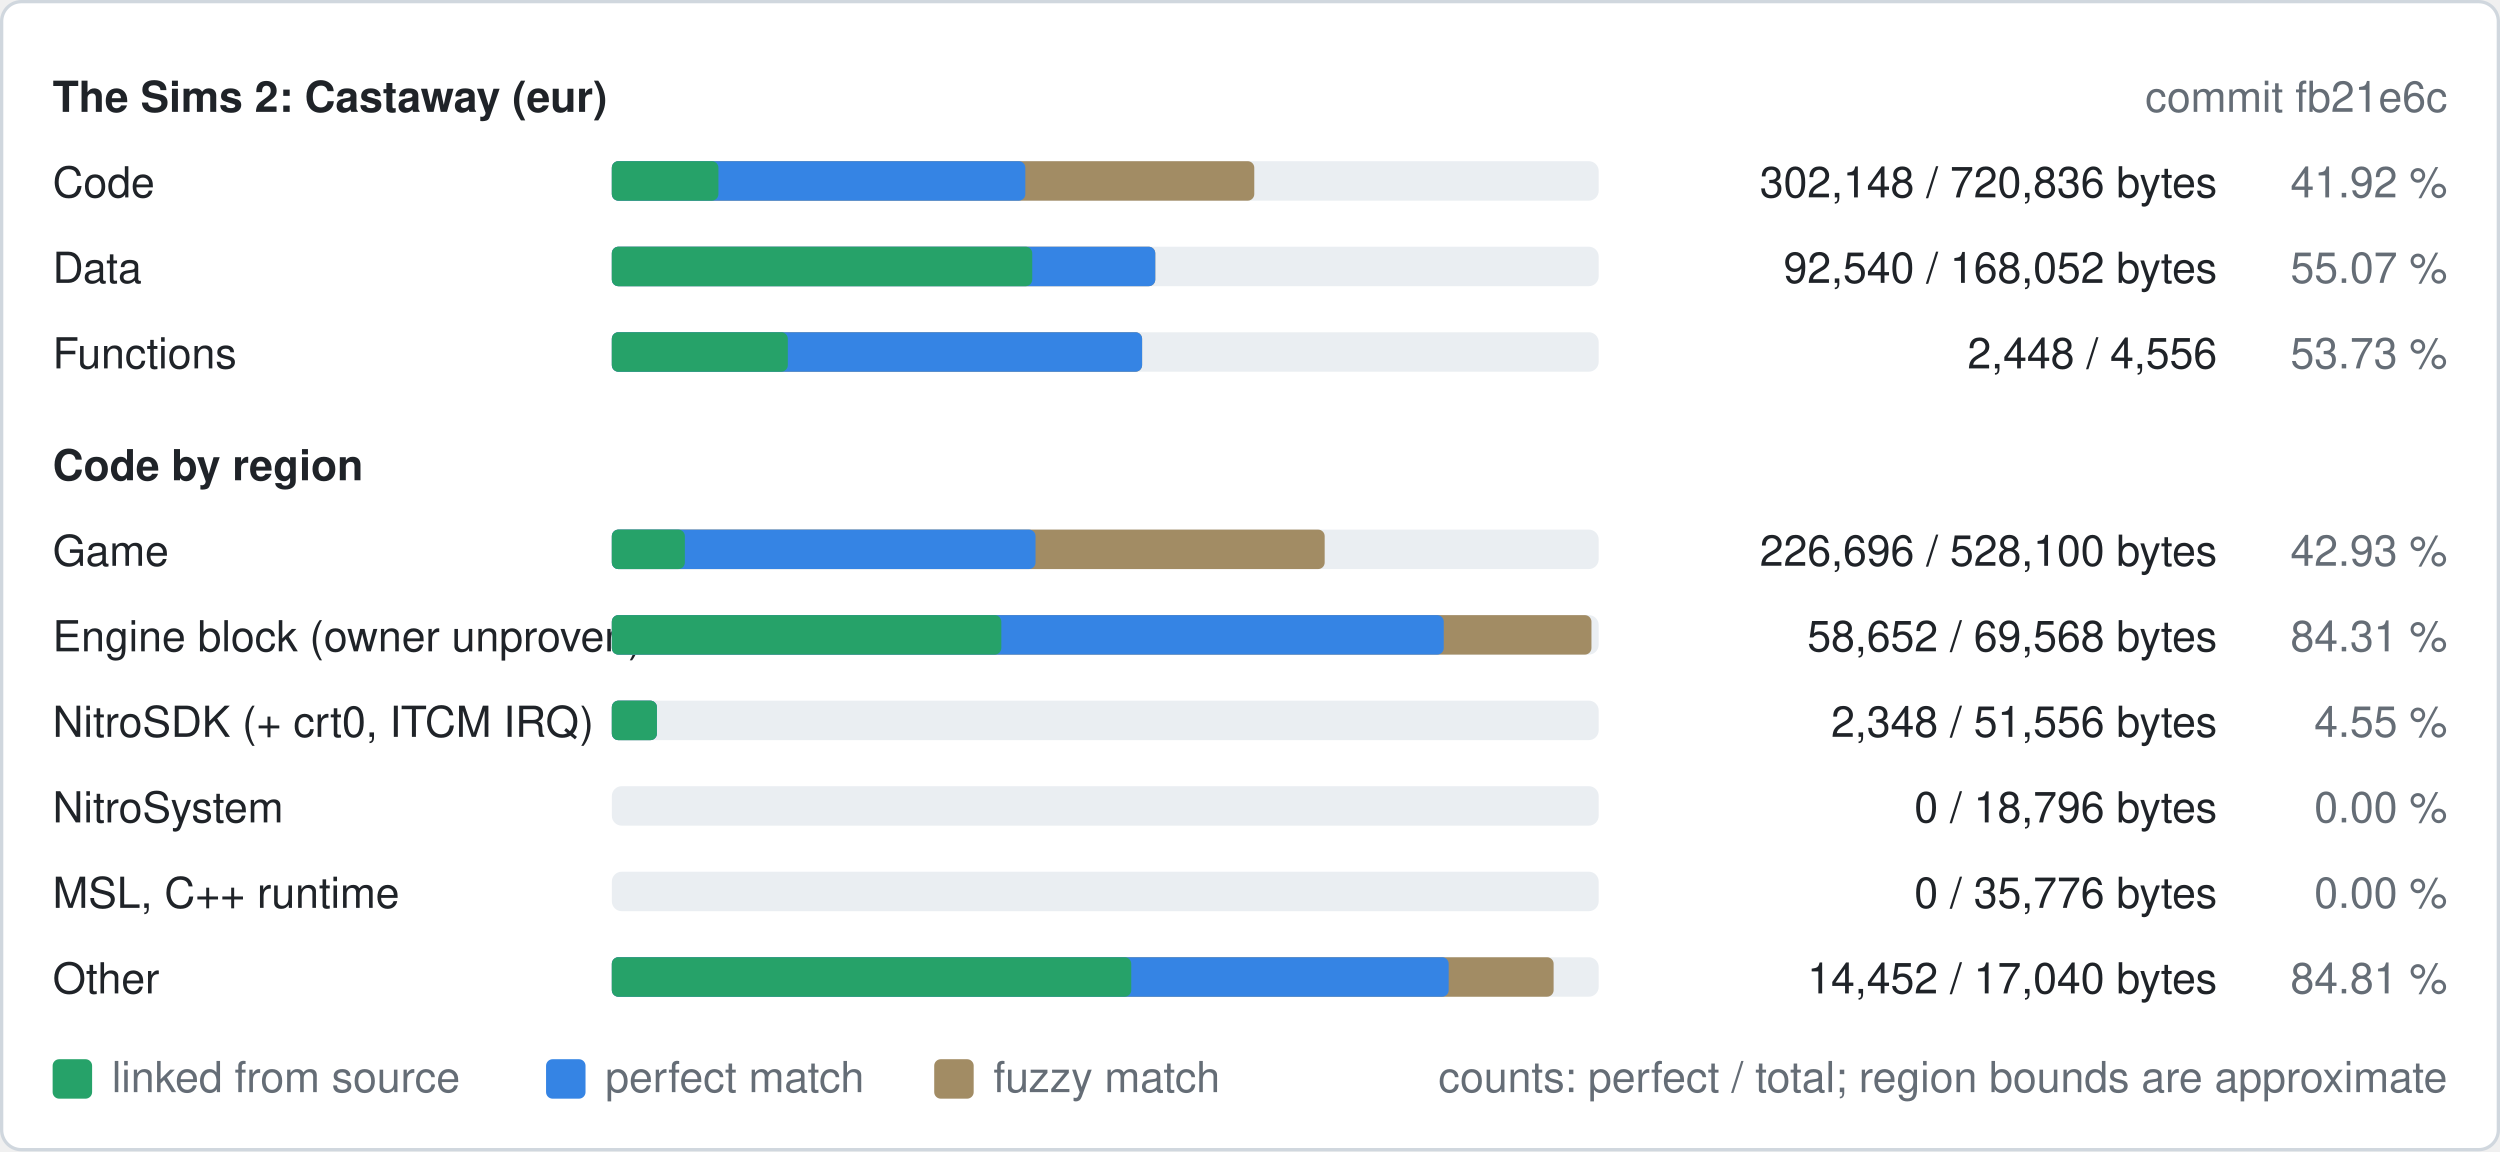
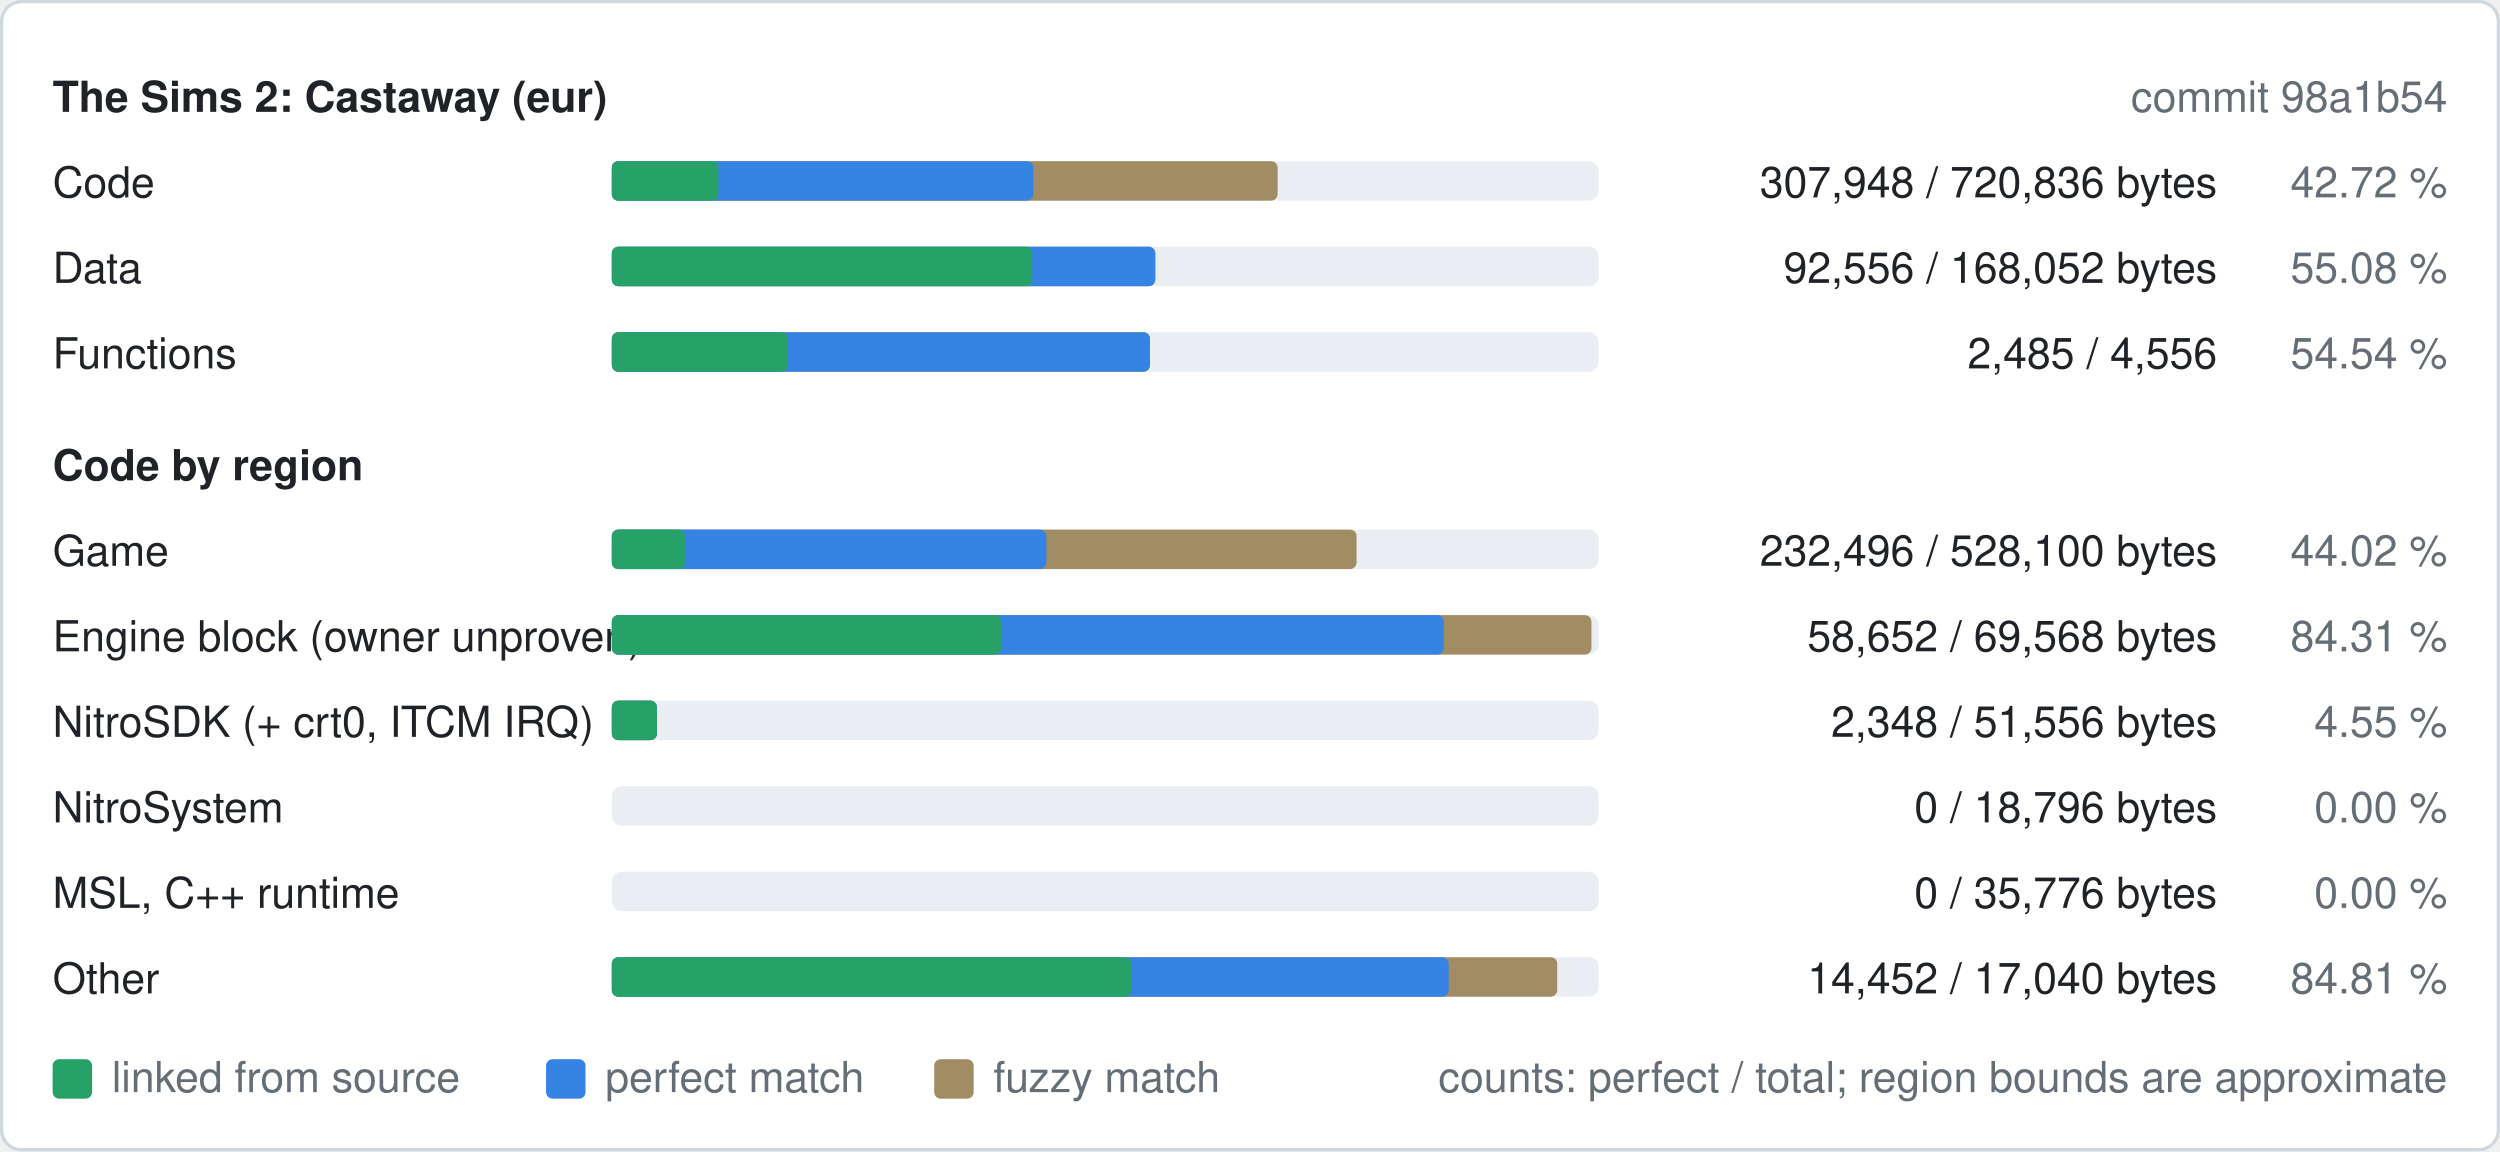
<svg xmlns="http://www.w3.org/2000/svg" width="760" height="350" viewBox="0 0 760 350" role="img" aria-label="Decompilation progress of eur">
  <style>
text{font-family:-apple-system,BlinkMacSystemFont,"Segoe UI",Helvetica,Arial,sans-serif;font-size:13px}
.b{font-weight:600}
.bg{fill:#ffffff;stroke:#d0d7de}.t{fill:#1f2328}.m{fill:#656d76}.track{fill:#eaeef2}.fuzzy{fill:#a28c64}.perfect{fill:#3584e4}.linked{fill:#26a269}
@media (prefers-color-scheme: dark){.bg{fill:#0d1117;stroke:#30363d}.t{fill:#e6edf3}.m{fill:#8d96a0}.track{fill:#21262d}.fuzzy{fill:#a28c64}.perfect{fill:#3584e4}.linked{fill:#2ec27e}}
</style>
  <rect class="bg" x="0.5" y="0.5" width="759" height="349" rx="6" />
  <text class="t b" x="16" y="34">The Sims 2: Castaway (eur)</text>
-   <text class="m" x="744" y="34" text-anchor="end">commit fb21e6c</text>
+   <text class="m" x="744" y="34" text-anchor="end">commit 98a1b54</text>
  <text class="t" x="16" y="60">Code</text>
  <rect class="track" x="186" y="49" width="300" height="12" rx="3" />
-   <rect class="fuzzy" x="186" y="49" width="195.3" height="12" rx="2" />
-   <rect class="perfect" x="186" y="49" width="125.7" height="12" rx="2" />
+   <rect class="fuzzy" x="186" y="49" width="202.4" height="12" rx="2" />
+   <rect class="perfect" x="186" y="49" width="128.2" height="12" rx="2" />
  <rect class="linked" x="186" y="49" width="32.4" height="12" rx="2" />
-   <text class="t" x="674" y="60" text-anchor="end">302,148 / 720,836 bytes</text>
-   <text class="m" x="744" y="60" text-anchor="end">41.92 %</text>
+   <text class="t" x="674" y="60" text-anchor="end">307,948 / 720,836 bytes</text>
+   <text class="m" x="744" y="60" text-anchor="end">42.72 %</text>
  <text class="t" x="16" y="86">Data</text>
  <rect class="track" x="186" y="75" width="300" height="12" rx="3" />
  <rect class="fuzzy" x="186" y="75" width="165.2" height="12" rx="2" />
  <rect class="perfect" x="186" y="75" width="165.2" height="12" rx="2" />
  <rect class="linked" x="186" y="75" width="127.8" height="12" rx="2" />
-   <text class="t" x="674" y="86" text-anchor="end">92,540 / 168,052 bytes</text>
-   <text class="m" x="744" y="86" text-anchor="end">55.07 %</text>
+   <text class="t" x="674" y="86" text-anchor="end">92,556 / 168,052 bytes</text>
+   <text class="m" x="744" y="86" text-anchor="end">55.08 %</text>
  <text class="t" x="16" y="112">Functions</text>
  <rect class="track" x="186" y="101" width="300" height="12" rx="3" />
-   <rect class="fuzzy" x="186" y="101" width="161.2" height="12" rx="2" />
-   <rect class="perfect" x="186" y="101" width="161.2" height="12" rx="2" />
+   <rect class="fuzzy" x="186" y="101" width="163.6" height="12" rx="2" />
+   <rect class="perfect" x="186" y="101" width="163.6" height="12" rx="2" />
  <rect class="linked" x="186" y="101" width="53.5" height="12" rx="2" />
-   <text class="t" x="674" y="112" text-anchor="end">2,448 / 4,556</text>
-   <text class="m" x="744" y="112" text-anchor="end">53.73 %</text>
+   <text class="t" x="674" y="112" text-anchor="end">2,485 / 4,556</text>
+   <text class="m" x="744" y="112" text-anchor="end">54.54 %</text>
  <text class="t b" x="16" y="146">Code by region</text>
  <text class="t" x="16" y="172">Game</text>
  <rect class="track" x="186" y="161" width="300" height="12" rx="3" />
-   <rect class="fuzzy" x="186" y="161" width="216.7" height="12" rx="2" />
-   <rect class="perfect" x="186" y="161" width="128.8" height="12" rx="2" />
+   <rect class="fuzzy" x="186" y="161" width="226.4" height="12" rx="2" />
+   <rect class="perfect" x="186" y="161" width="132.1" height="12" rx="2" />
  <rect class="linked" x="186" y="161" width="22.2" height="12" rx="2" />
-   <text class="t" x="674" y="172" text-anchor="end">226,696 / 528,100 bytes</text>
-   <text class="m" x="744" y="172" text-anchor="end">42.93 %</text>
+   <text class="t" x="674" y="172" text-anchor="end">232,496 / 528,100 bytes</text>
+   <text class="m" x="744" y="172" text-anchor="end">44.02 %</text>
  <text class="t" x="16" y="198">Engine block (owner unproven)</text>
  <rect class="track" x="186" y="187" width="300" height="12" rx="3" />
  <rect class="fuzzy" x="186" y="187" width="297.8" height="12" rx="2" />
  <rect class="perfect" x="186" y="187" width="252.9" height="12" rx="2" />
  <rect class="linked" x="186" y="187" width="118.4" height="12" rx="2" />
  <text class="t" x="674" y="198" text-anchor="end">58,652 / 69,568 bytes</text>
  <text class="m" x="744" y="198" text-anchor="end">84.31 %</text>
  <text class="t" x="16" y="224">NitroSDK (+ crt0, ITCM IRQ)</text>
  <rect class="track" x="186" y="213" width="300" height="12" rx="3" />
  <rect class="fuzzy" x="186" y="213" width="13.7" height="12" rx="2" />
  <rect class="perfect" x="186" y="213" width="13.7" height="12" rx="2" />
  <rect class="linked" x="186" y="213" width="13.7" height="12" rx="2" />
  <text class="t" x="674" y="224" text-anchor="end">2,348 / 51,556 bytes</text>
  <text class="m" x="744" y="224" text-anchor="end">4.55 %</text>
  <text class="t" x="16" y="250">NitroSystem</text>
  <rect class="track" x="186" y="239" width="300" height="12" rx="3" />
  <text class="t" x="674" y="250" text-anchor="end">0 / 18,796 bytes</text>
  <text class="m" x="744" y="250" text-anchor="end">0.00 %</text>
  <text class="t" x="16" y="276">MSL, C++ runtime</text>
  <rect class="track" x="186" y="265" width="300" height="12" rx="3" />
  <text class="t" x="674" y="276" text-anchor="end">0 / 35,776 bytes</text>
  <text class="m" x="744" y="276" text-anchor="end">0.00 %</text>
  <text class="t" x="16" y="302">Other</text>
  <rect class="track" x="186" y="291" width="300" height="12" rx="3" />
-   <rect class="fuzzy" x="186" y="291" width="286.3" height="12" rx="2" />
+   <rect class="fuzzy" x="186" y="291" width="287.4" height="12" rx="2" />
  <rect class="perfect" x="186" y="291" width="254.4" height="12" rx="2" />
  <rect class="linked" x="186" y="291" width="157.9" height="12" rx="2" />
  <text class="t" x="674" y="302" text-anchor="end">14,452 / 17,040 bytes</text>
  <text class="m" x="744" y="302" text-anchor="end">84.81 %</text>
  <rect class="linked" x="16" y="322" width="12" height="12" rx="2" />
  <text class="m" x="34" y="332">linked from source</text>
  <rect class="perfect" x="166" y="322" width="12" height="12" rx="2" />
  <text class="m" x="184" y="332">perfect match</text>
  <rect class="fuzzy" x="284" y="322" width="12" height="12" rx="2" />
  <text class="m" x="302" y="332">fuzzy match</text>
  <text class="m" x="744" y="332" text-anchor="end">counts: perfect / total; region bounds are approximate</text>
</svg>
